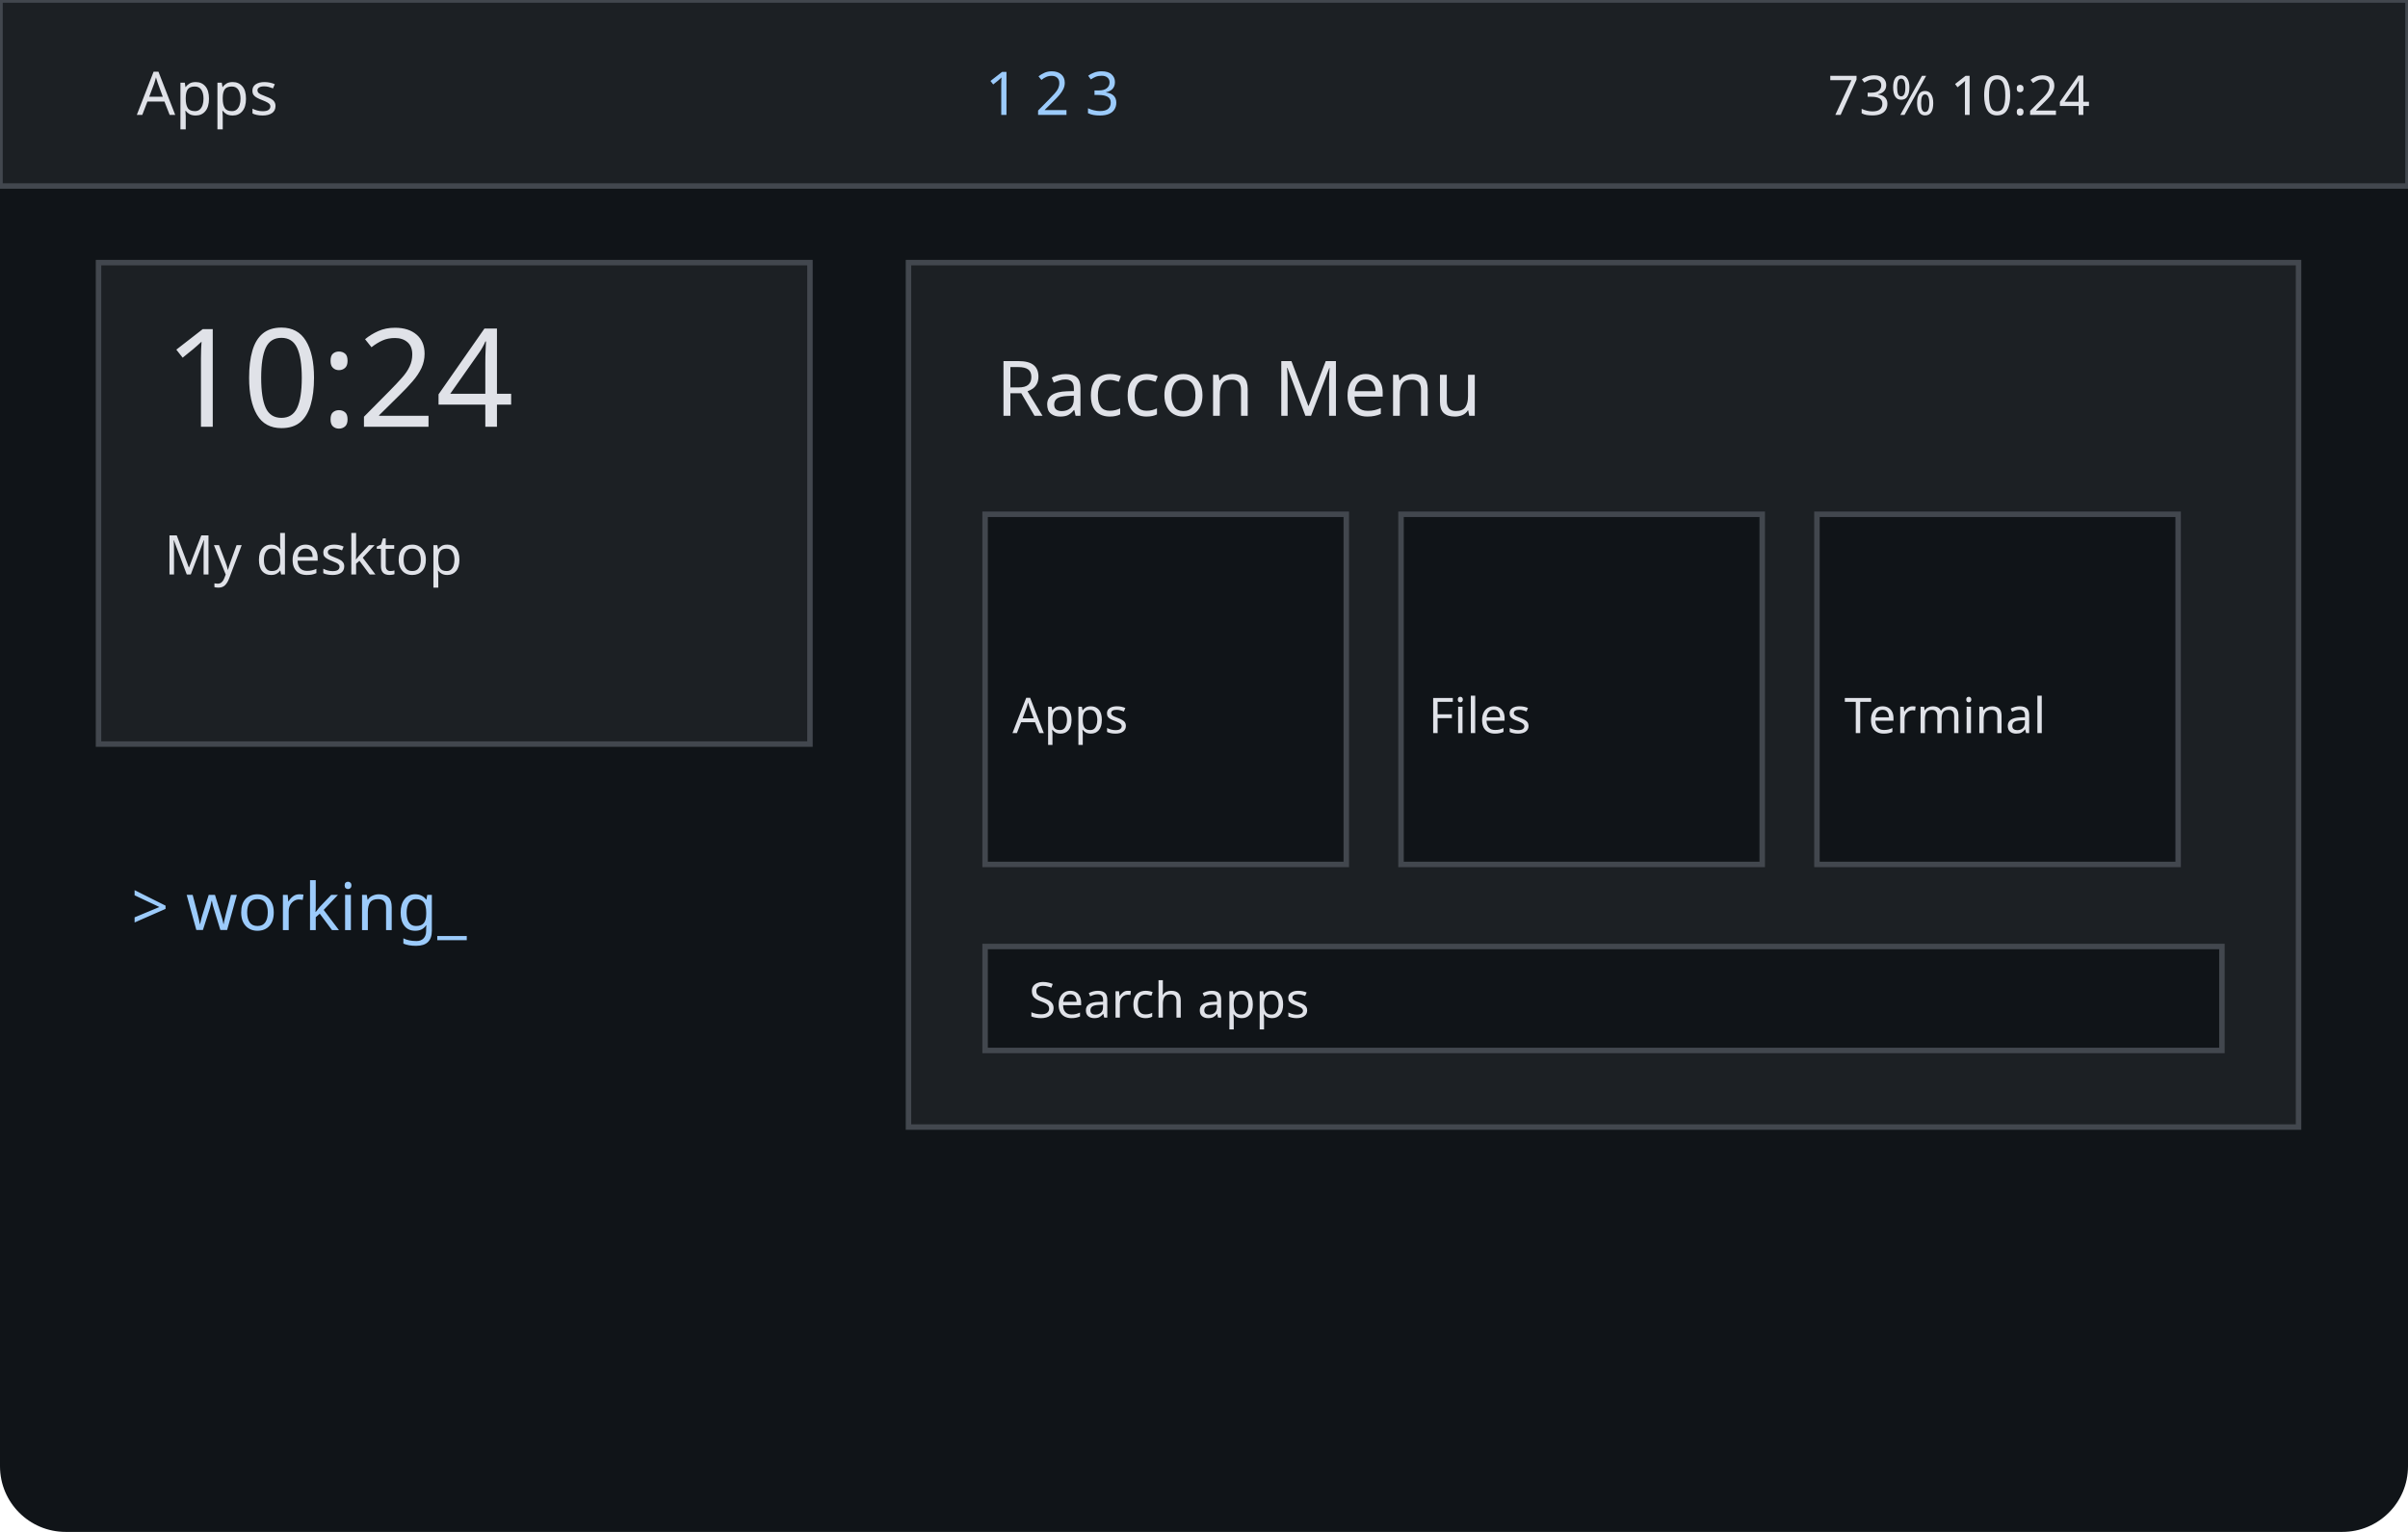
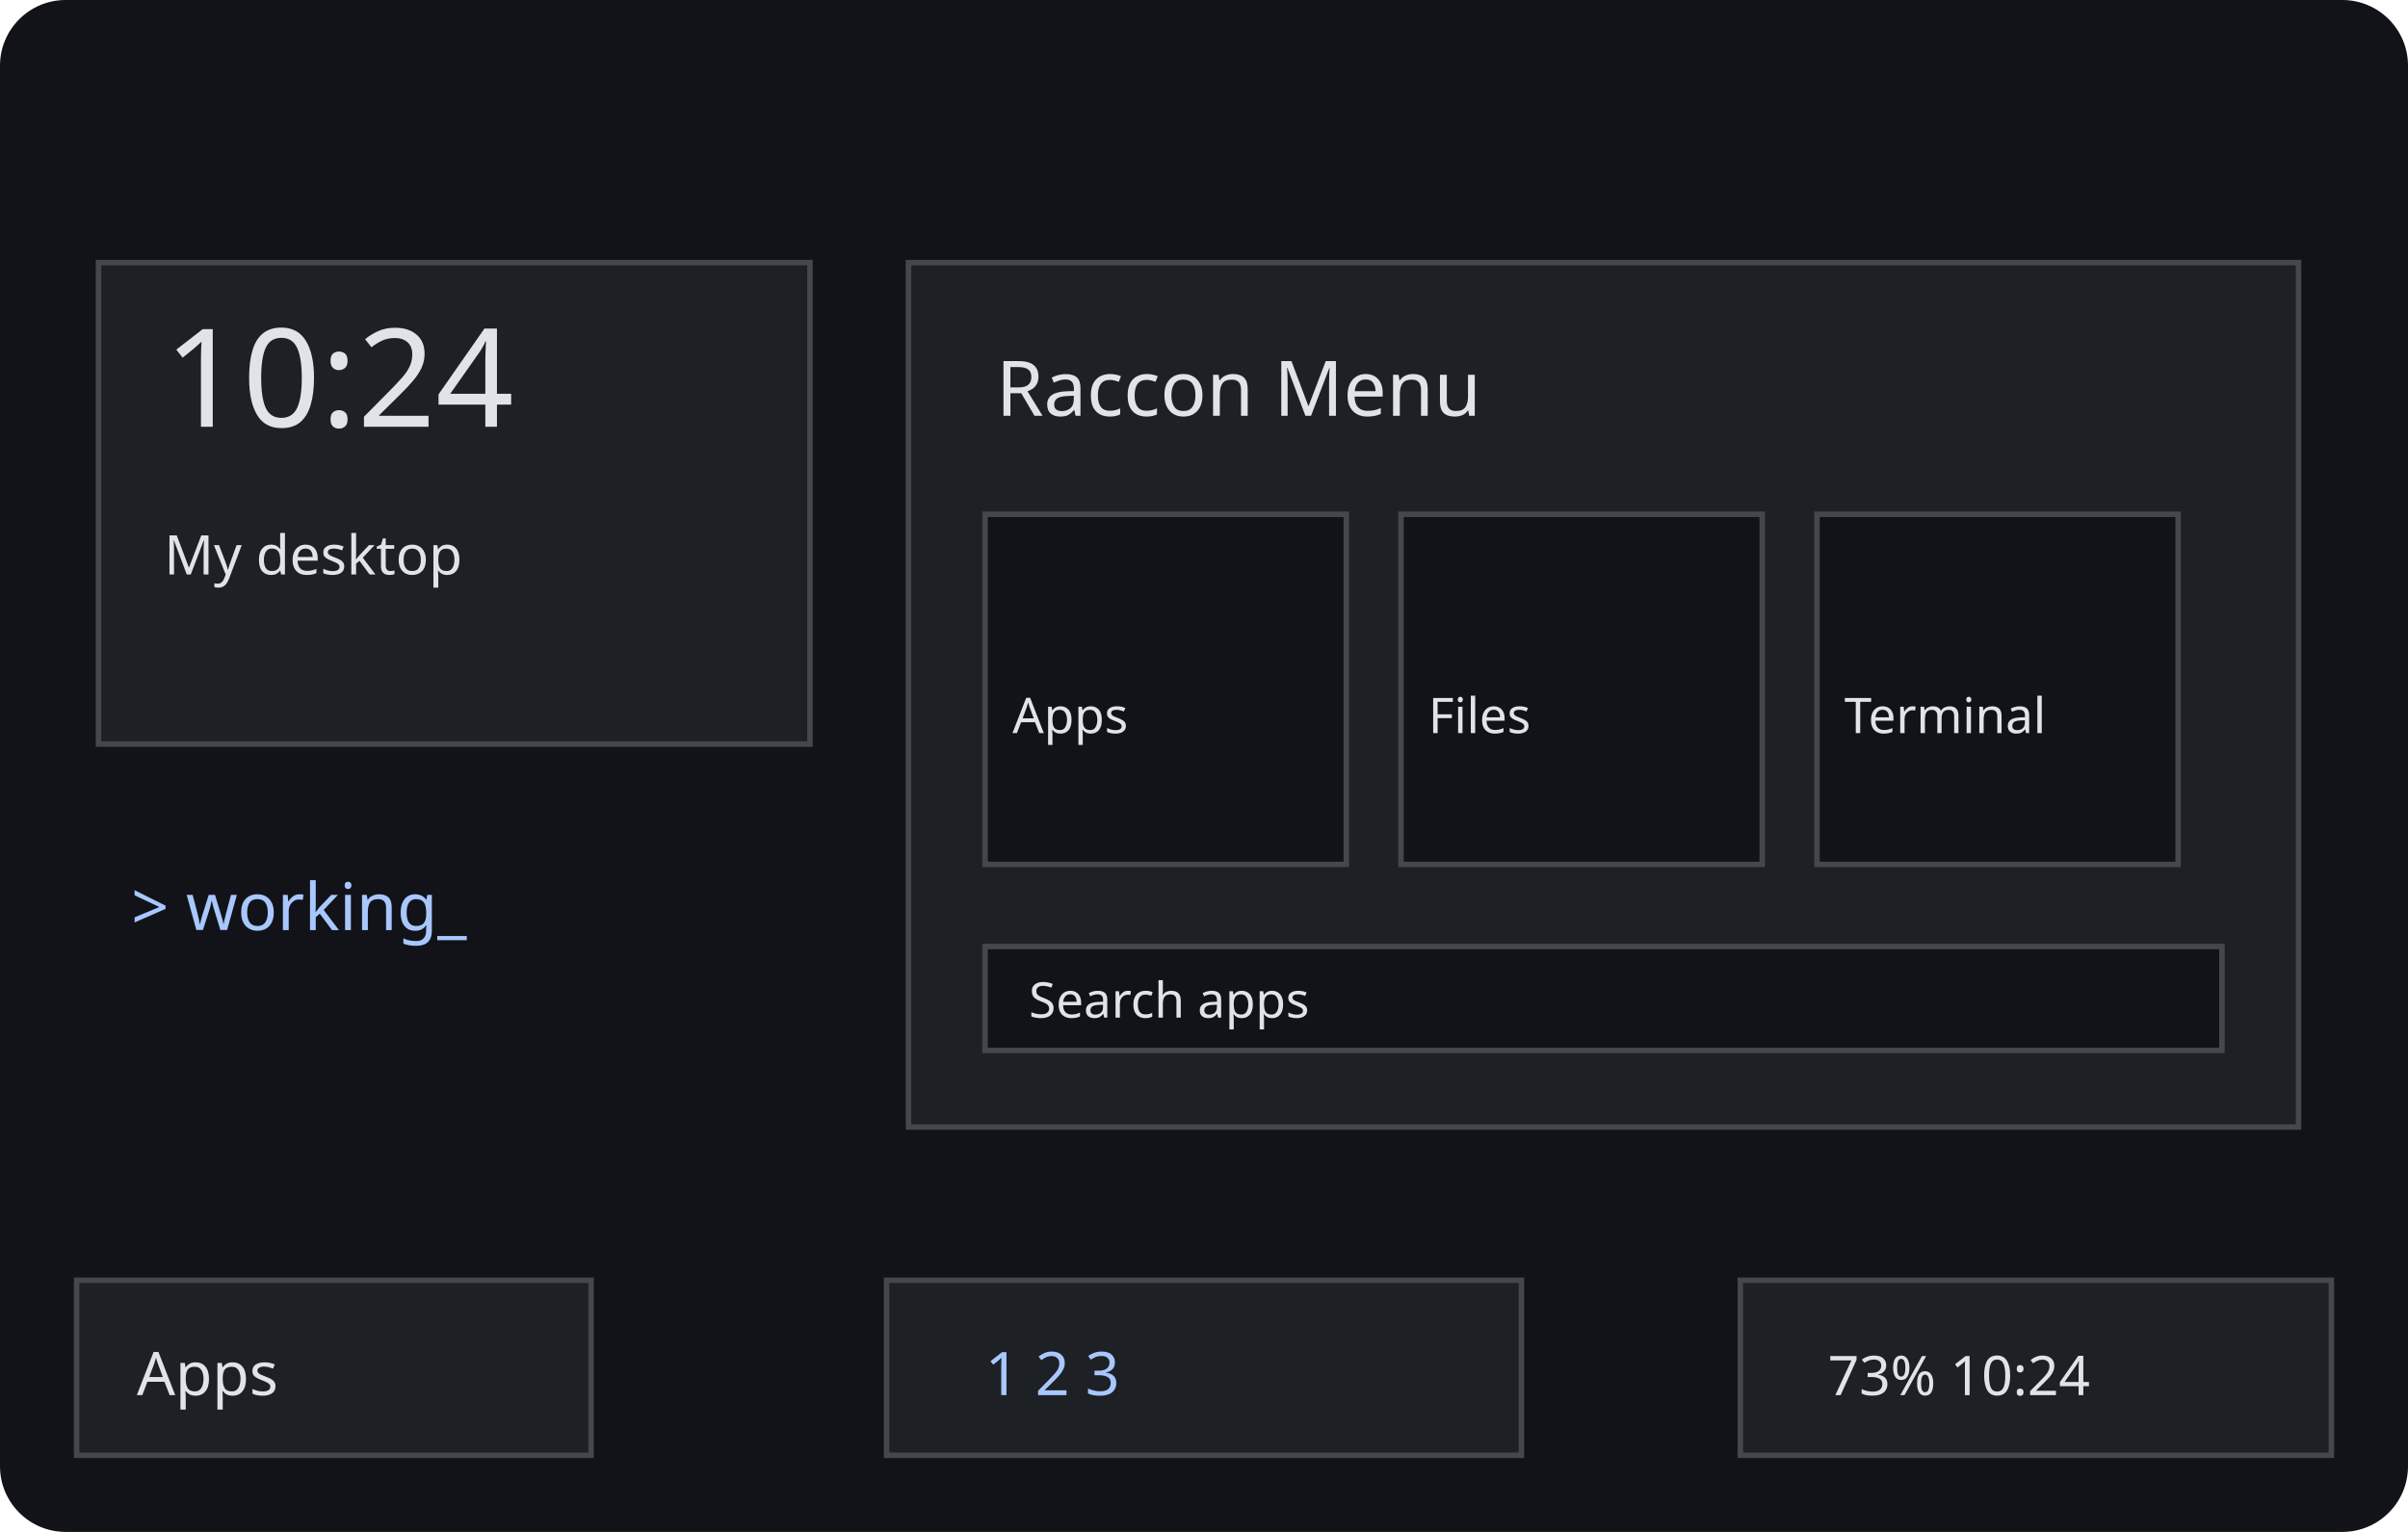
<svg xmlns="http://www.w3.org/2000/svg" width="440" height="280" viewBox="0 0 440 280">
-   <rect width="440" height="280" rx="12" fill="#101418" />
-   <rect x="18" y="48" width="130" height="88" rx="0" fill="#1c2024" fill-opacity="1" stroke="#42474e" stroke-width="1" />
-   <text x="30" y="78" fill="#e0e2e8" font-family="JetBrainsMono Nerd Font Mono" font-size="25">10:24</text>
-   <text x="30" y="105" fill="#e0e2e8" font-family="JetBrainsMono Nerd Font Mono" font-size="10">My desktop</text>
-   <rect x="166" y="48" width="254" height="158" rx="0" fill="#1c2024" fill-opacity="1" stroke="#42474e" stroke-width="1" />
-   <text x="182" y="76" fill="#e0e2e8" font-family="JetBrainsMono Nerd Font Mono" font-size="14">Raccon Menu</text>
-   <rect x="180" y="94" width="66" height="64" rx="0" fill="#101418" fill-opacity="1" stroke="#42474e" stroke-width="1" />
-   <text x="185" y="134" fill="#e0e2e8" font-family="JetBrainsMono Nerd Font Mono" font-size="9">Apps</text>
-   <rect x="256" y="94" width="66" height="64" rx="0" fill="#101418" fill-opacity="1" stroke="#42474e" stroke-width="1" />
-   <text x="261" y="134" fill="#e0e2e8" font-family="JetBrainsMono Nerd Font Mono" font-size="9">Files</text>
-   <rect x="332" y="94" width="66" height="64" rx="0" fill="#101418" fill-opacity="1" stroke="#42474e" stroke-width="1" />
-   <text x="337" y="134" fill="#e0e2e8" font-family="JetBrainsMono Nerd Font Mono" font-size="9">Terminal</text>
-   <rect x="180" y="173" width="226" height="19" rx="0" fill="#101418" fill-opacity="1" stroke="#42474e" stroke-width="1" />
-   <text x="188" y="186" fill="#e0e2e8" font-family="JetBrainsMono Nerd Font Mono" font-size="9">Search apps</text>
-   <rect x="0" y="0" width="440" height="34" rx="0" fill="#1c2024" fill-opacity="1" stroke="#42474e" stroke-width="1" />
-   <text x="25" y="21" fill="#e0e2e8" font-family="JetBrainsMono Nerd Font Mono" font-size="11">Apps</text>
-   <text x="180" y="21" fill="#9ccbfb" font-family="JetBrainsMono Nerd Font Mono" font-size="11">1   2   3</text>
-   <text x="334" y="21" fill="#e0e2e8" font-family="JetBrainsMono Nerd Font Mono" font-size="10">73%  10:24</text>
-   <text x="24" y="170" fill="#9ccbfb" font-family="JetBrainsMono Nerd Font Mono" font-size="12">&gt; working_</text>
+   <rect width="440" height="280" rx="12" fill="#111318" />
+   <rect x="18" y="48" width="130" height="88" rx="0" fill="#1d2024" fill-opacity="1" stroke="#44474e" stroke-width="1" />
+   <text x="30" y="78" fill="#e2e2e9" font-family="JetBrainsMono Nerd Font Mono" font-size="25">10:24</text>
+   <text x="30" y="105" fill="#e2e2e9" font-family="JetBrainsMono Nerd Font Mono" font-size="10">My desktop</text>
+   <rect x="166" y="48" width="254" height="158" rx="0" fill="#1d2024" fill-opacity="1" stroke="#44474e" stroke-width="1" />
+   <text x="182" y="76" fill="#e2e2e9" font-family="JetBrainsMono Nerd Font Mono" font-size="14">Raccon Menu</text>
+   <rect x="180" y="94" width="66" height="64" rx="0" fill="#111318" fill-opacity="1" stroke="#44474e" stroke-width="1" />
+   <text x="185" y="134" fill="#e2e2e9" font-family="JetBrainsMono Nerd Font Mono" font-size="9">Apps</text>
+   <rect x="256" y="94" width="66" height="64" rx="0" fill="#111318" fill-opacity="1" stroke="#44474e" stroke-width="1" />
+   <text x="261" y="134" fill="#e2e2e9" font-family="JetBrainsMono Nerd Font Mono" font-size="9">Files</text>
+   <rect x="332" y="94" width="66" height="64" rx="0" fill="#111318" fill-opacity="1" stroke="#44474e" stroke-width="1" />
+   <text x="337" y="134" fill="#e2e2e9" font-family="JetBrainsMono Nerd Font Mono" font-size="9">Terminal</text>
+   <rect x="180" y="173" width="226" height="19" rx="0" fill="#111318" fill-opacity="1" stroke="#44474e" stroke-width="1" />
+   <text x="188" y="186" fill="#e2e2e9" font-family="JetBrainsMono Nerd Font Mono" font-size="9">Search apps</text>
+   <rect x="14" y="234" width="94" height="32" rx="0" fill="#1d2024" fill-opacity="1" stroke="#44474e" stroke-width="1" />
+   <rect x="162" y="234" width="116" height="32" rx="0" fill="#1d2024" fill-opacity="1" stroke="#44474e" stroke-width="1" />
+   <rect x="318" y="234" width="108" height="32" rx="0" fill="#1d2024" fill-opacity="1" stroke="#44474e" stroke-width="1" />
+   <text x="25" y="255" fill="#e2e2e9" font-family="JetBrainsMono Nerd Font Mono" font-size="11">Apps</text>
+   <text x="180" y="255" fill="#a9c7ff" font-family="JetBrainsMono Nerd Font Mono" font-size="11">1   2   3</text>
+   <text x="334" y="255" fill="#e2e2e9" font-family="JetBrainsMono Nerd Font Mono" font-size="10">73%  10:24</text>
+   <text x="24" y="170" fill="#a9c7ff" font-family="JetBrainsMono Nerd Font Mono" font-size="12">&gt; working_</text>
</svg>
